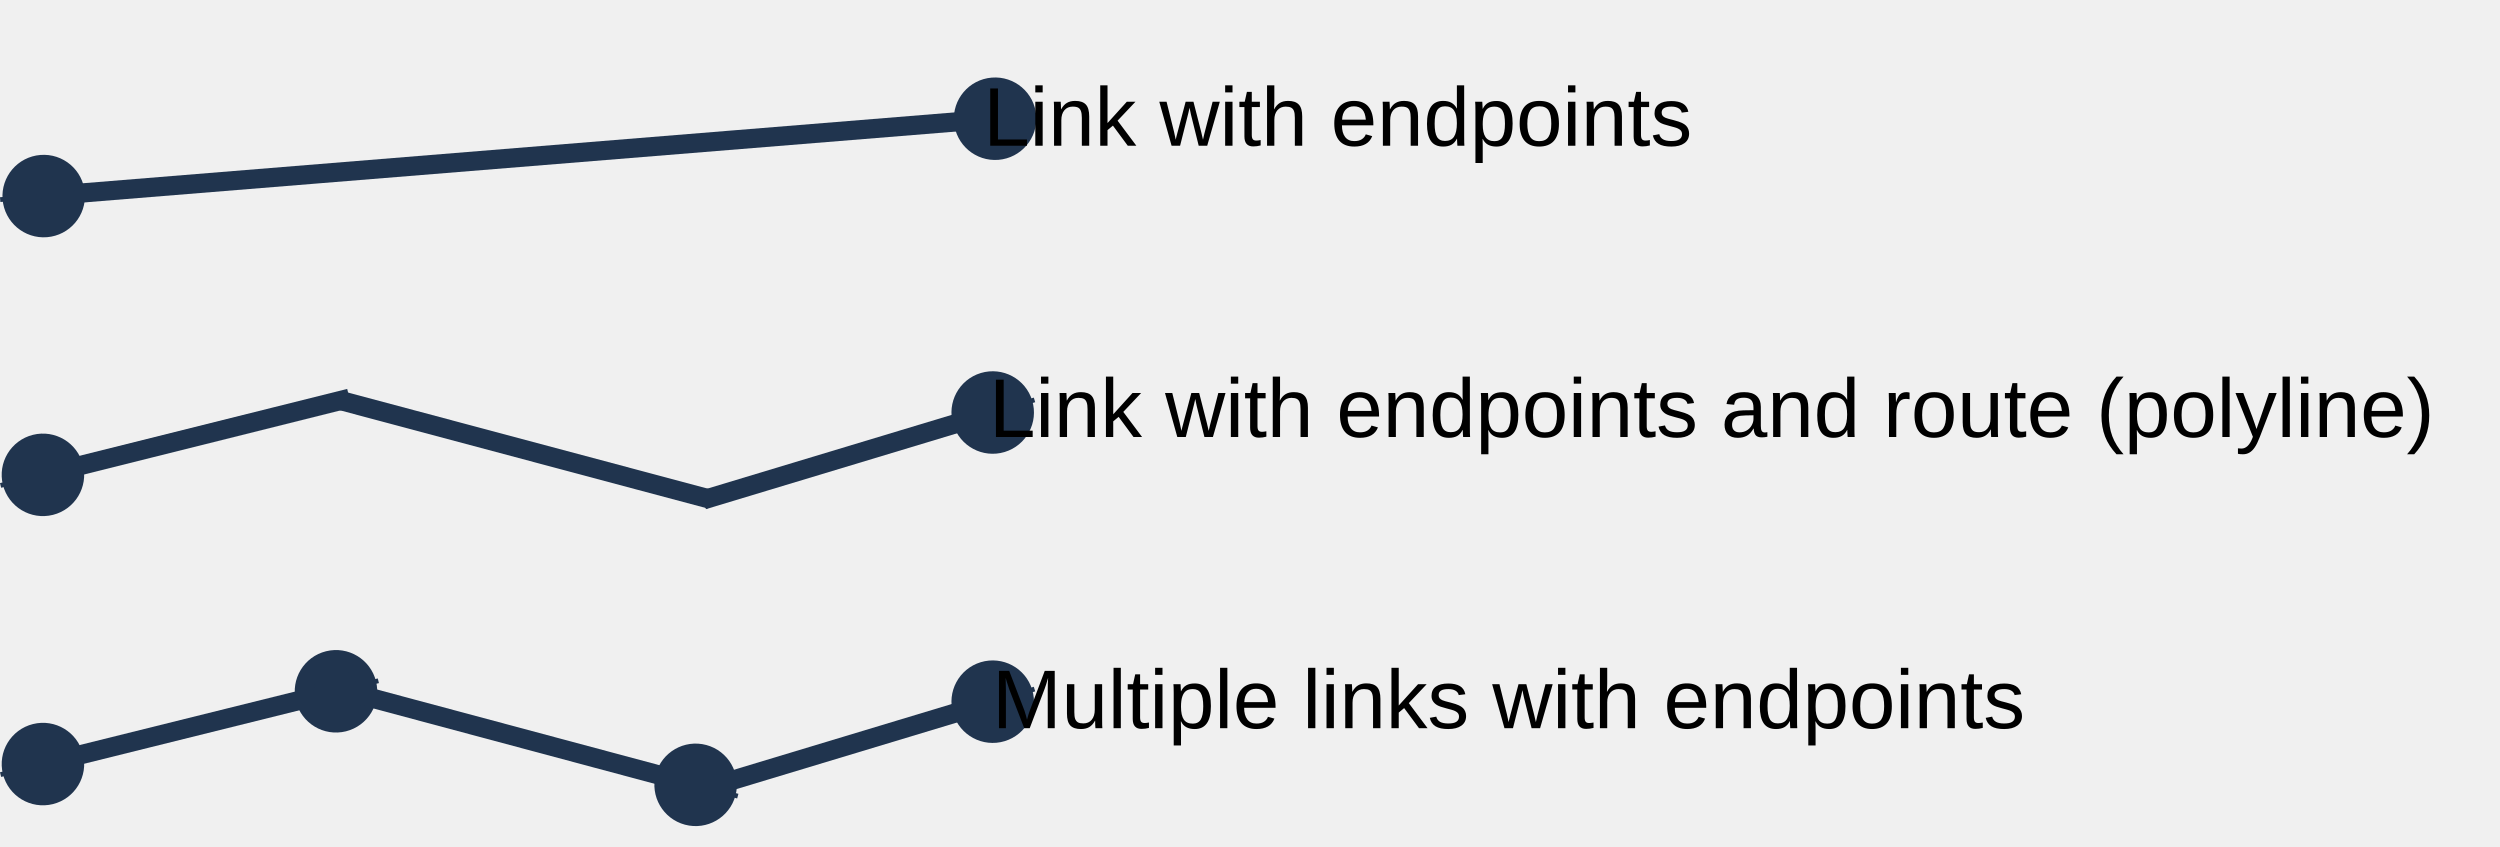
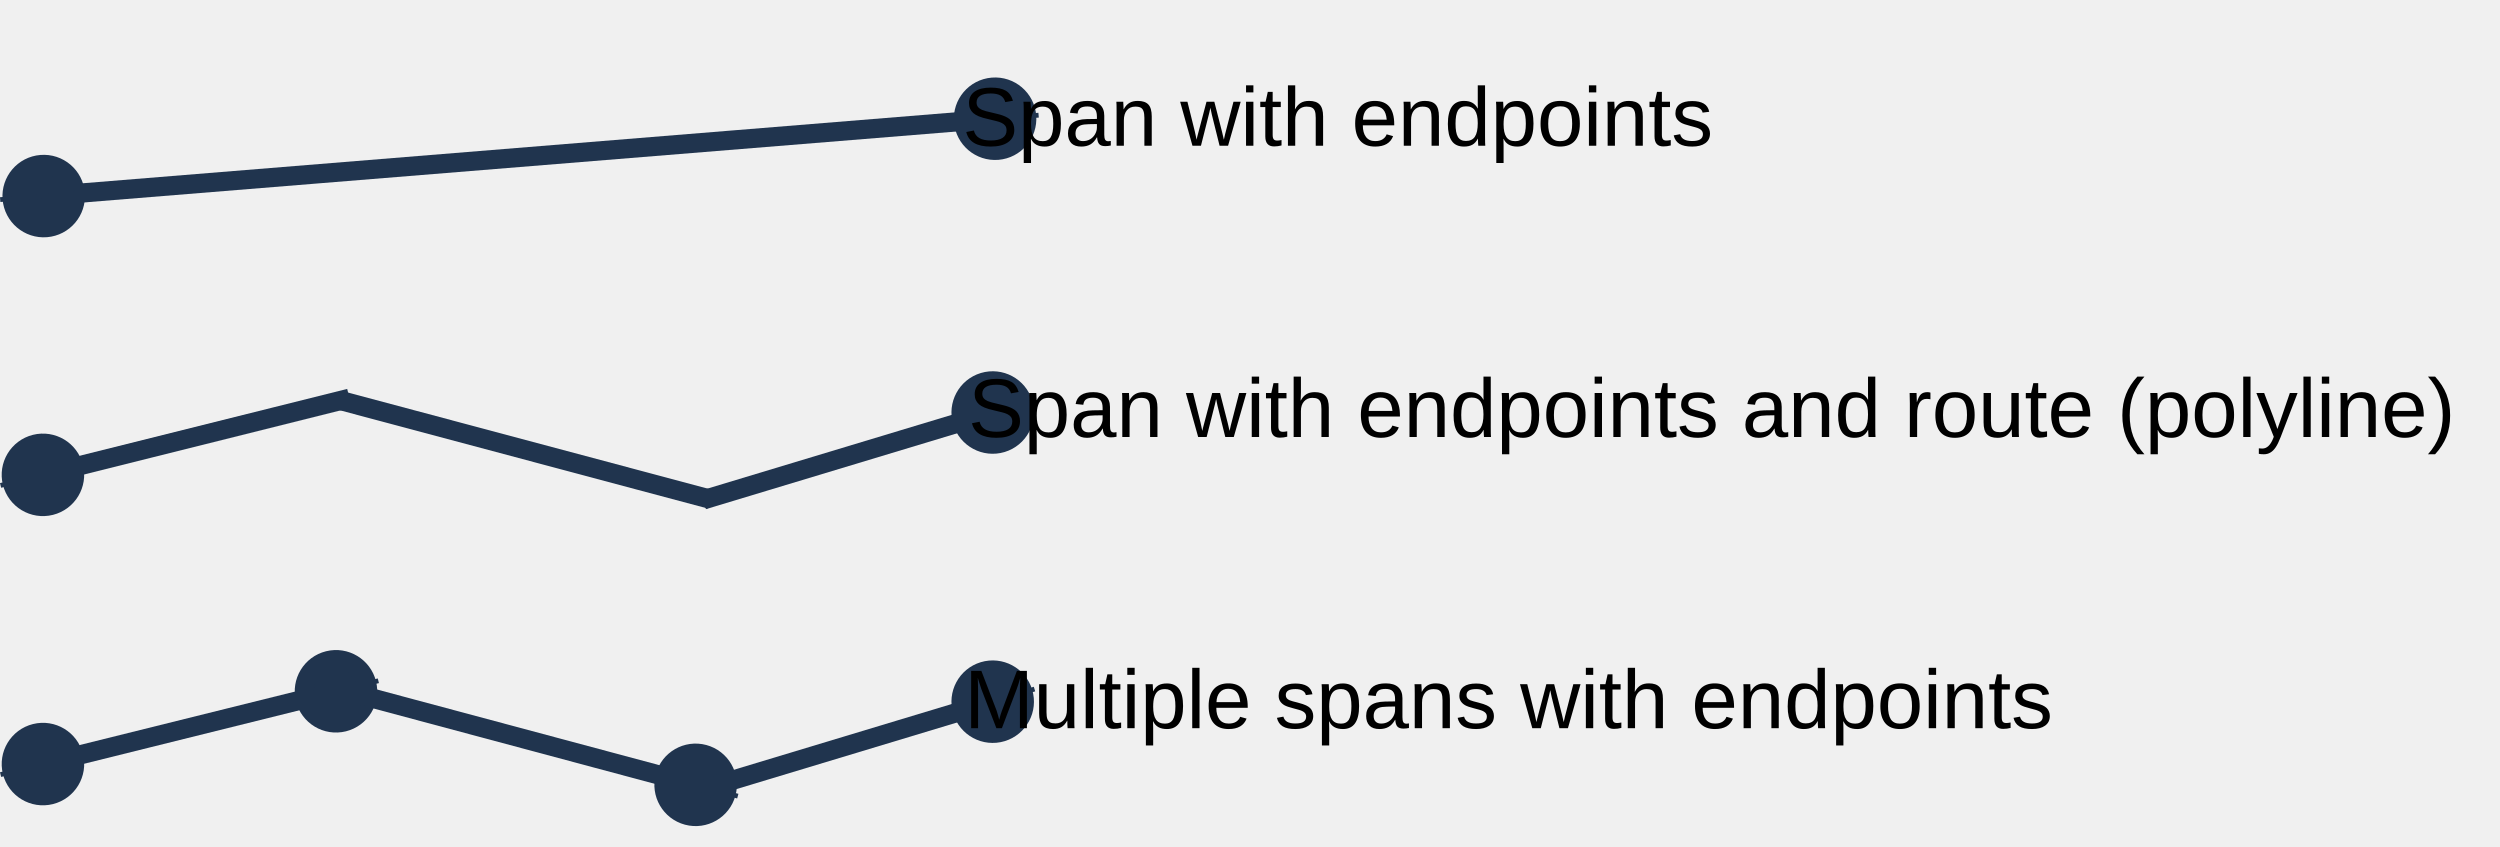
<svg xmlns="http://www.w3.org/2000/svg" version="1.1" viewBox="0 0 520 176" fill="none" stroke="none" stroke-linecap="square" stroke-miterlimit="10" id="svg65" width="520" height="176">
  <defs id="defs69" />
  <clipPath id="p.0">
    <path d="M 0,0 H 1024 V 768 H 0 Z" clip-rule="nonzero" id="path2" />
  </clipPath>
  <g clip-path="url(#p.0)" id="g63">
    <g id="g2263" style="fill:#20344e;fill-opacity:1;stroke:#20344e;stroke-opacity:1" transform="translate(-2.034473)">
      <path fill="#000000" fill-opacity="0" d="M 2.64,160.996 80.247,141.72" fill-rule="evenodd" id="path7" style="fill:#20344e;fill-opacity:1;stroke:#20344e;stroke-opacity:1" />
      <path stroke="#674ea7" stroke-width="4" stroke-linejoin="round" stroke-linecap="butt" d="M 17.353,157.341 65.534,145.374" fill-rule="evenodd" id="path9" style="fill:#20344e;fill-opacity:1;stroke:#20344e;stroke-opacity:1" />
      <path fill="#674ea7" stroke="#674ea7" stroke-width="4" stroke-linecap="butt" d="m 4.581,160.514 c -0.876,-3.527 1.273,-7.096 4.8,-7.972 3.527,-0.876 7.096,1.273 7.972,4.8 0.876,3.527 -1.273,7.096 -4.8,7.972 -3.527,0.876 -7.096,-1.273 -7.972,-4.8 z" fill-rule="nonzero" id="path11" style="fill:#20344e;fill-opacity:1;stroke:#20344e;stroke-opacity:1" />
      <path fill="#674ea7" stroke="#674ea7" stroke-width="4" stroke-linecap="butt" d="m 78.306,142.202 c 0.876,3.527 -1.273,7.096 -4.8,7.972 -3.527,0.876 -7.096,-1.273 -7.972,-4.8 -0.876,-3.527 1.273,-7.096 4.8,-7.972 3.527,-0.876 7.096,1.273 7.972,4.8 z" fill-rule="nonzero" id="path13" style="fill:#20344e;fill-opacity:1;stroke:#20344e;stroke-opacity:1" />
      <path fill="#000000" fill-opacity="0" d="m 73.091,143.515 81.921,21.953" fill-rule="evenodd" id="path15" style="fill:#20344e;fill-opacity:1;stroke:#20344e;stroke-opacity:1" />
      <path stroke="#674ea7" stroke-width="4" stroke-linejoin="round" stroke-linecap="butt" d="m 73.091,143.515 67.278,18.029" fill-rule="evenodd" id="path17" style="fill:#20344e;fill-opacity:1;stroke:#20344e;stroke-opacity:1" />
      <path fill="#674ea7" stroke="#674ea7" stroke-width="4" stroke-linecap="butt" d="m 153.08,164.95 c -0.941,3.51 -4.549,5.593 -8.059,4.653 -3.51,-0.941 -5.593,-4.549 -4.653,-8.059 0.941,-3.51 4.549,-5.593 8.059,-4.653 3.51,0.941 5.593,4.549 4.653,8.059 z" fill-rule="nonzero" id="path19" style="fill:#20344e;fill-opacity:1;stroke:#20344e;stroke-opacity:1" />
      <path fill="#000000" fill-opacity="0" d="m 148.29,164.132 68.441,-20.661" fill-rule="evenodd" id="path21" style="fill:#20344e;fill-opacity:1;stroke:#20344e;stroke-opacity:1" />
      <path stroke="#674ea7" stroke-width="4" stroke-linejoin="round" stroke-linecap="butt" d="m 148.29,164.132 53.928,-16.28" fill-rule="evenodd" id="path23" style="fill:#20344e;fill-opacity:1;stroke:#20344e;stroke-opacity:1" />
      <path fill="#674ea7" stroke="#674ea7" stroke-width="4" stroke-linecap="butt" d="m 214.816,144.048 c 1.05,3.479 -0.919,7.151 -4.398,8.201 -3.479,1.05 -7.151,-0.919 -8.201,-4.398 -1.05,-3.479 0.919,-7.151 4.398,-8.201 3.479,-1.05 7.151,0.919 8.201,4.398 z" fill-rule="nonzero" id="path25" style="fill:#20344e;fill-opacity:1;stroke:#20344e;stroke-opacity:1" />
    </g>
    <g id="g2251" style="fill:#20344e;fill-opacity:1;stroke:#20344e;stroke-opacity:1" transform="translate(-0.297733,1.80925)">
      <path fill="#000000" fill-opacity="0" d="M 0.904,99.04 72.999,81.025" fill-rule="evenodd" id="path27" style="fill:#20344e;fill-opacity:1;stroke:#20344e;stroke-opacity:1" />
      <path stroke="#674ea7" stroke-width="4" stroke-linejoin="round" stroke-linecap="butt" d="M 15.612,95.365 72.999,81.025" fill-rule="evenodd" id="path29" style="fill:#20344e;fill-opacity:1;stroke:#20344e;stroke-opacity:1" />
      <path fill="#674ea7" stroke="#674ea7" stroke-width="4" stroke-linecap="butt" d="m 2.844,98.555 c -0.881,-3.526 1.263,-7.098 4.788,-7.979 3.526,-0.881 7.098,1.263 7.979,4.788 0.881,3.526 -1.263,7.098 -4.788,7.979 -3.526,0.881 -7.098,-1.263 -7.979,-4.788 z" fill-rule="nonzero" id="path31" style="fill:#20344e;fill-opacity:1;stroke:#20344e;stroke-opacity:1" />
      <path fill="#000000" fill-opacity="0" d="m 71.354,81.559 76.661,20.472" fill-rule="evenodd" id="path33" style="fill:#20344e;fill-opacity:1;stroke:#20344e;stroke-opacity:1" />
      <path stroke="#674ea7" stroke-width="4" stroke-linejoin="round" stroke-linecap="butt" d="m 71.354,81.559 76.661,20.472" fill-rule="evenodd" id="path35" style="fill:#20344e;fill-opacity:1;stroke:#20344e;stroke-opacity:1" />
      <path fill="#000000" fill-opacity="0" d="M 146.554,102.177 214.995,81.515" fill-rule="evenodd" id="path37" style="fill:#20344e;fill-opacity:1;stroke:#20344e;stroke-opacity:1" />
      <path stroke="#674ea7" stroke-width="4" stroke-linejoin="round" stroke-linecap="butt" d="M 146.554,102.177 200.482,85.896" fill-rule="evenodd" id="path39" style="fill:#20344e;fill-opacity:1;stroke:#20344e;stroke-opacity:1" />
      <path fill="#674ea7" stroke="#674ea7" stroke-width="4" stroke-linecap="butt" d="m 213.08,82.093 c 1.05,3.479 -0.919,7.151 -4.398,8.201 -3.479,1.05 -7.151,-0.919 -8.201,-4.398 -1.05,-3.479 0.919,-7.151 4.398,-8.201 3.479,-1.05 7.151,0.919 8.201,4.398 z" fill-rule="nonzero" id="path41" style="fill:#20344e;fill-opacity:1;stroke:#20344e;stroke-opacity:1" />
    </g>
    <g id="g2241" style="fill:#20344e;fill-opacity:1;stroke:#20344e;stroke-opacity:1" transform="translate(0.5387683)">
      <path fill="#674ea7" stroke="#674ea7" stroke-width="4" stroke-linecap="butt" d="m 1.994,41.318 c -0.294,-3.622 2.403,-6.797 6.025,-7.092 3.622,-0.294 6.797,2.403 7.092,6.025 0.294,3.622 -2.403,6.797 -6.025,7.092 -3.622,0.294 -6.797,-2.403 -7.092,-6.025 z" fill-rule="nonzero" id="path47" style="fill:#20344e;fill-opacity:1;stroke:#20344e;stroke-opacity:1" />
      <g id="g2234" style="fill:#20344e;fill-opacity:1;stroke:#20344e;stroke-opacity:1">
        <path fill="#000000" fill-opacity="0" d="M 1.0682415e-4,41.48 214.992,24" fill-rule="evenodd" id="path43" style="fill:#20344e;fill-opacity:1;stroke:#20344e;stroke-opacity:1" />
        <path stroke="#674ea7" stroke-width="4" stroke-linejoin="round" stroke-linecap="butt" d="M 15.11,40.252 199.882,25.228" fill-rule="evenodd" id="path45" style="fill:#20344e;fill-opacity:1;stroke:#20344e;stroke-opacity:1" />
        <path fill="#674ea7" stroke="#674ea7" stroke-width="4" stroke-linecap="butt" d="m 212.999,24.162 c 0.294,3.622 -2.403,6.797 -6.025,7.092 -3.622,0.294 -6.797,-2.403 -7.092,-6.025 -0.295,-3.622 2.403,-6.797 6.025,-7.092 3.622,-0.294 6.797,2.403 7.092,6.025 z" fill-rule="nonzero" id="path49" style="fill:#20344e;fill-opacity:1;stroke:#20344e;stroke-opacity:1" />
      </g>
    </g>
    <text xml:space="preserve" style="font-size:17.333px;font-family:Arial;-inkscape-font-specification:Arial;text-align:center;text-anchor:middle;fill:#ffffff" x="290.297" y="30.316" id="text296">
-       <tspan id="tspan294" x="290.297" y="30.316" style="fill:#000000">Link with endpoints</tspan>
+       <tspan id="tspan294" x="290.297" y="30.316" style="fill:#000000">Span with endpoints</tspan>
    </text>
    <text xml:space="preserve" style="font-size:17.333px;font-family:Arial;-inkscape-font-specification:Arial;text-align:center;text-anchor:middle;fill:#ffffff" x="368.082" y="90.896" id="text296-9">
-       <tspan id="tspan294-1" x="368.082" y="90.896" style="fill:#000000">Link with endpoints and route (polyline)</tspan>
+       <tspan id="tspan294-1" x="368.082" y="90.896" style="fill:#000000">Span with endpoints and route (polyline)</tspan>
    </text>
    <text xml:space="preserve" style="font-size:17.333px;font-family:Arial;-inkscape-font-specification:Arial;text-align:center;text-anchor:middle;fill:#ffffff" x="325.824" y="151.467" id="text296-1">
-       <tspan id="tspan294-5" x="325.824" y="151.467" style="fill:#000000">Multiple links with endpoints</tspan>
+       <tspan id="tspan294-5" x="325.824" y="151.467" style="fill:#000000">Multiple spans with endpoints</tspan>
    </text>
  </g>
</svg>
